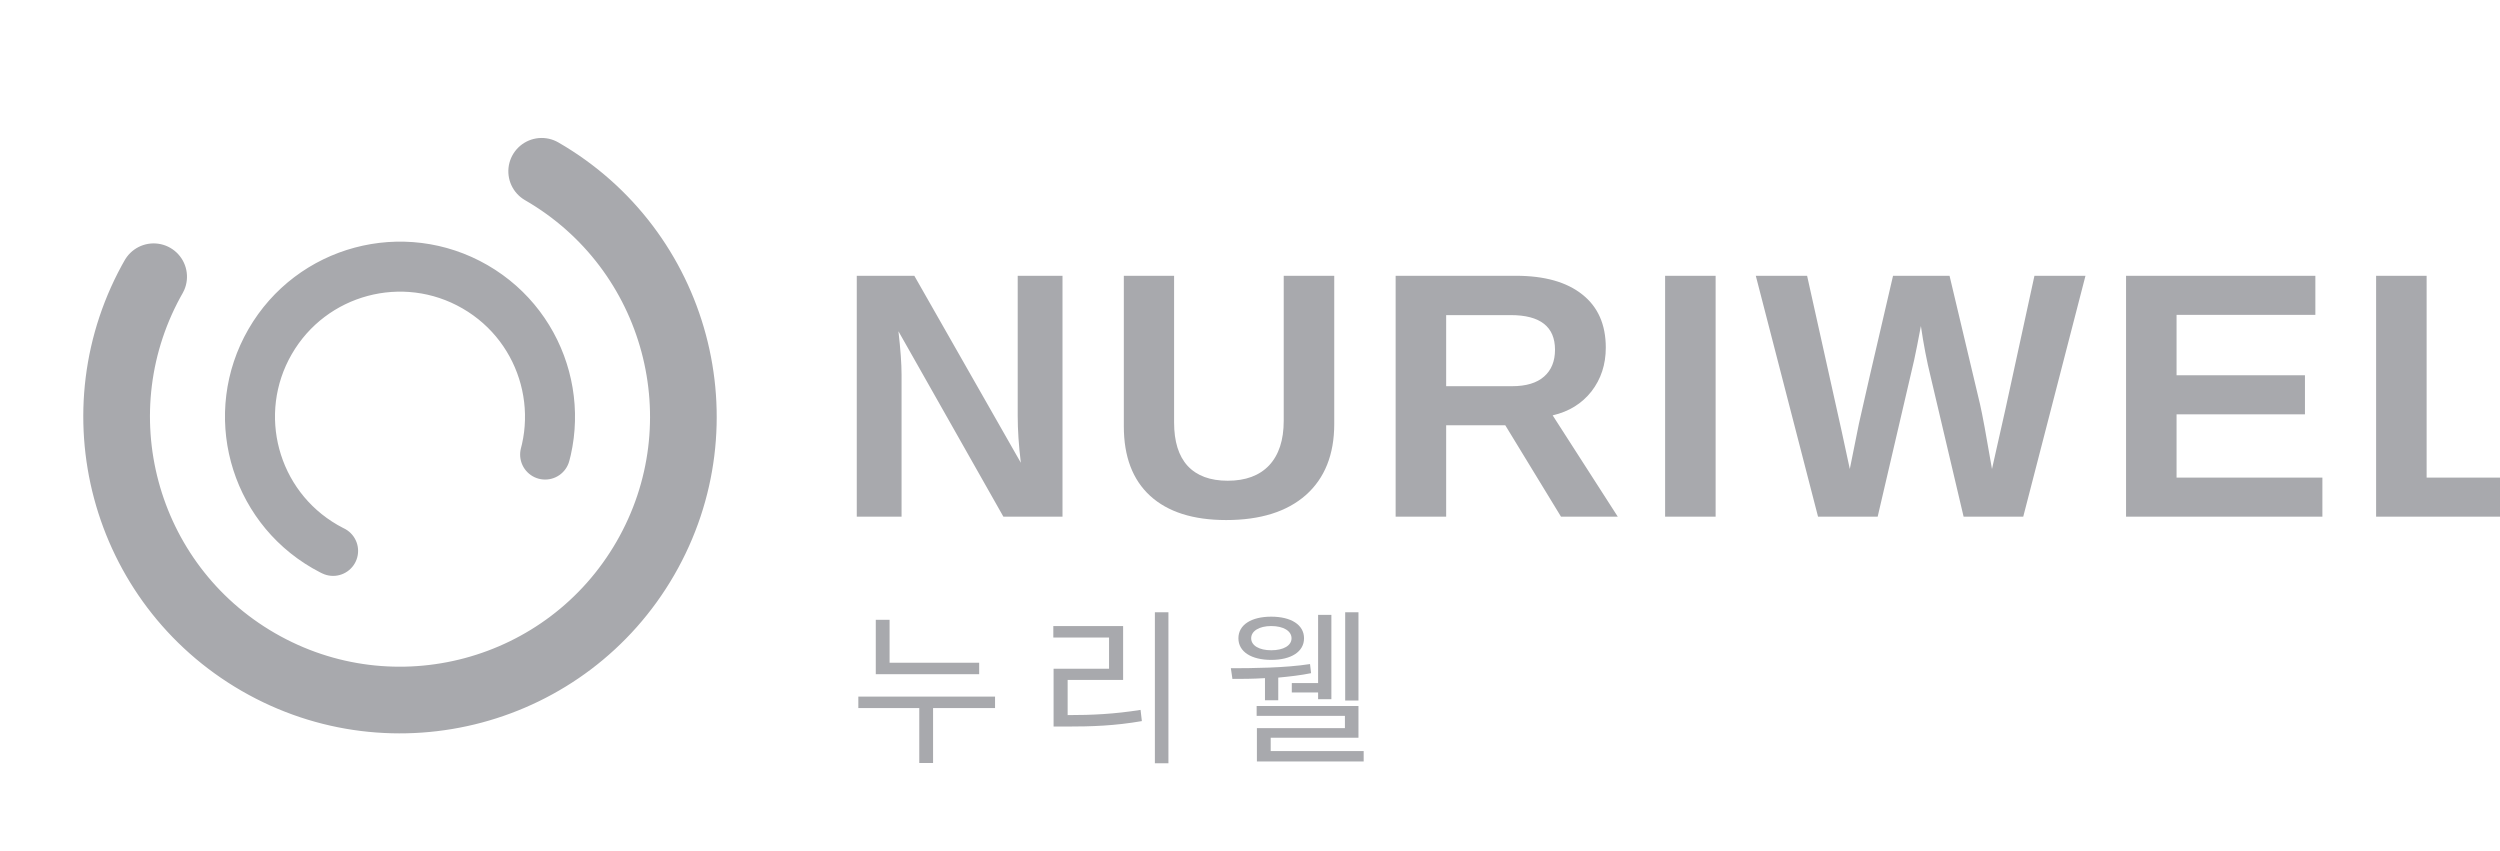
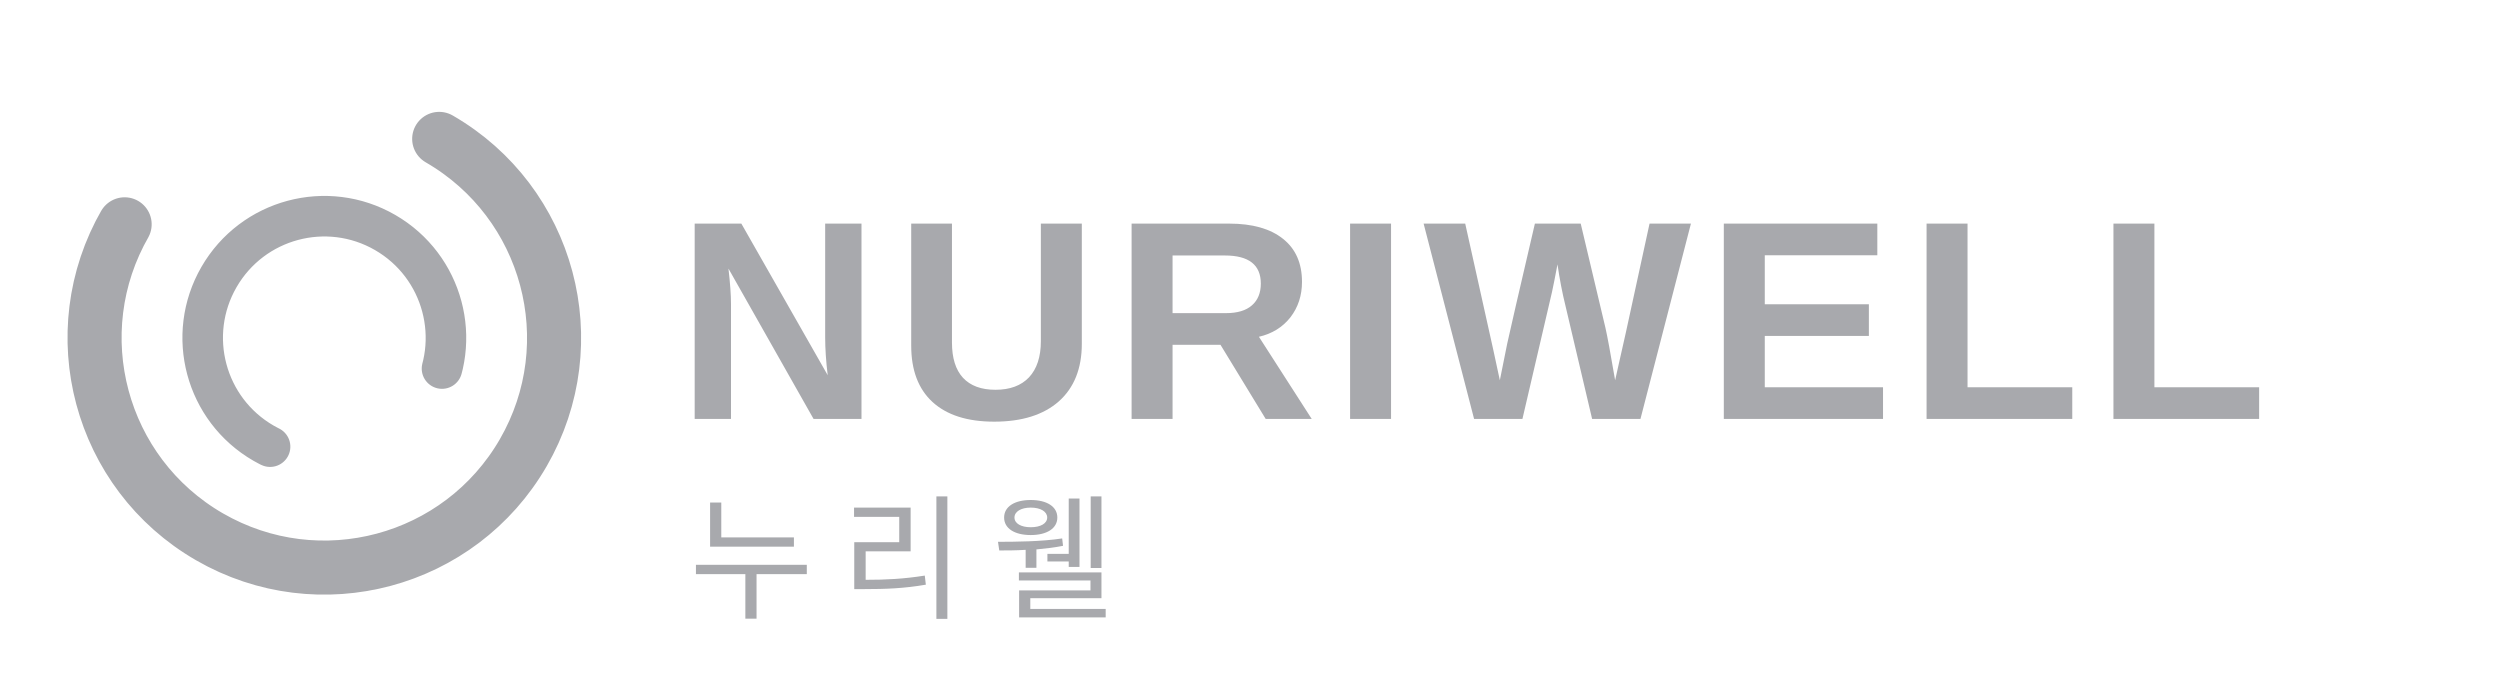
- <svg xmlns="http://www.w3.org/2000/svg" viewBox="0 0 150 51">
+ <svg xmlns="http://www.w3.org/2000/svg" viewBox="0 0 185 51">
  <g fill="none" stroke="#a8a9ad" stroke-width="4" stroke-linecap="round">
    <circle cx="24" cy="25" r="17" stroke-dasharray="80 30" transform="rotate(-60 24 25)" />
    <circle cx="24" cy="25" r="9" stroke-width="3" stroke-dasharray="40 16" transform="rotate(120 24 25)" />
  </g>
  <text x="50" y="31" font-family="Nunito Sans,Pretendard,Arial,sans-serif" font-size="21" font-weight="800" letter-spacing="1" fill="#a8a9ad">NURIWELL</text>
  <text x="51" y="45" font-family="Pretendard,Arial,sans-serif" font-size="10" font-weight="500" letter-spacing="2" fill="#a8a9ad">누리웰</text>
</svg>
